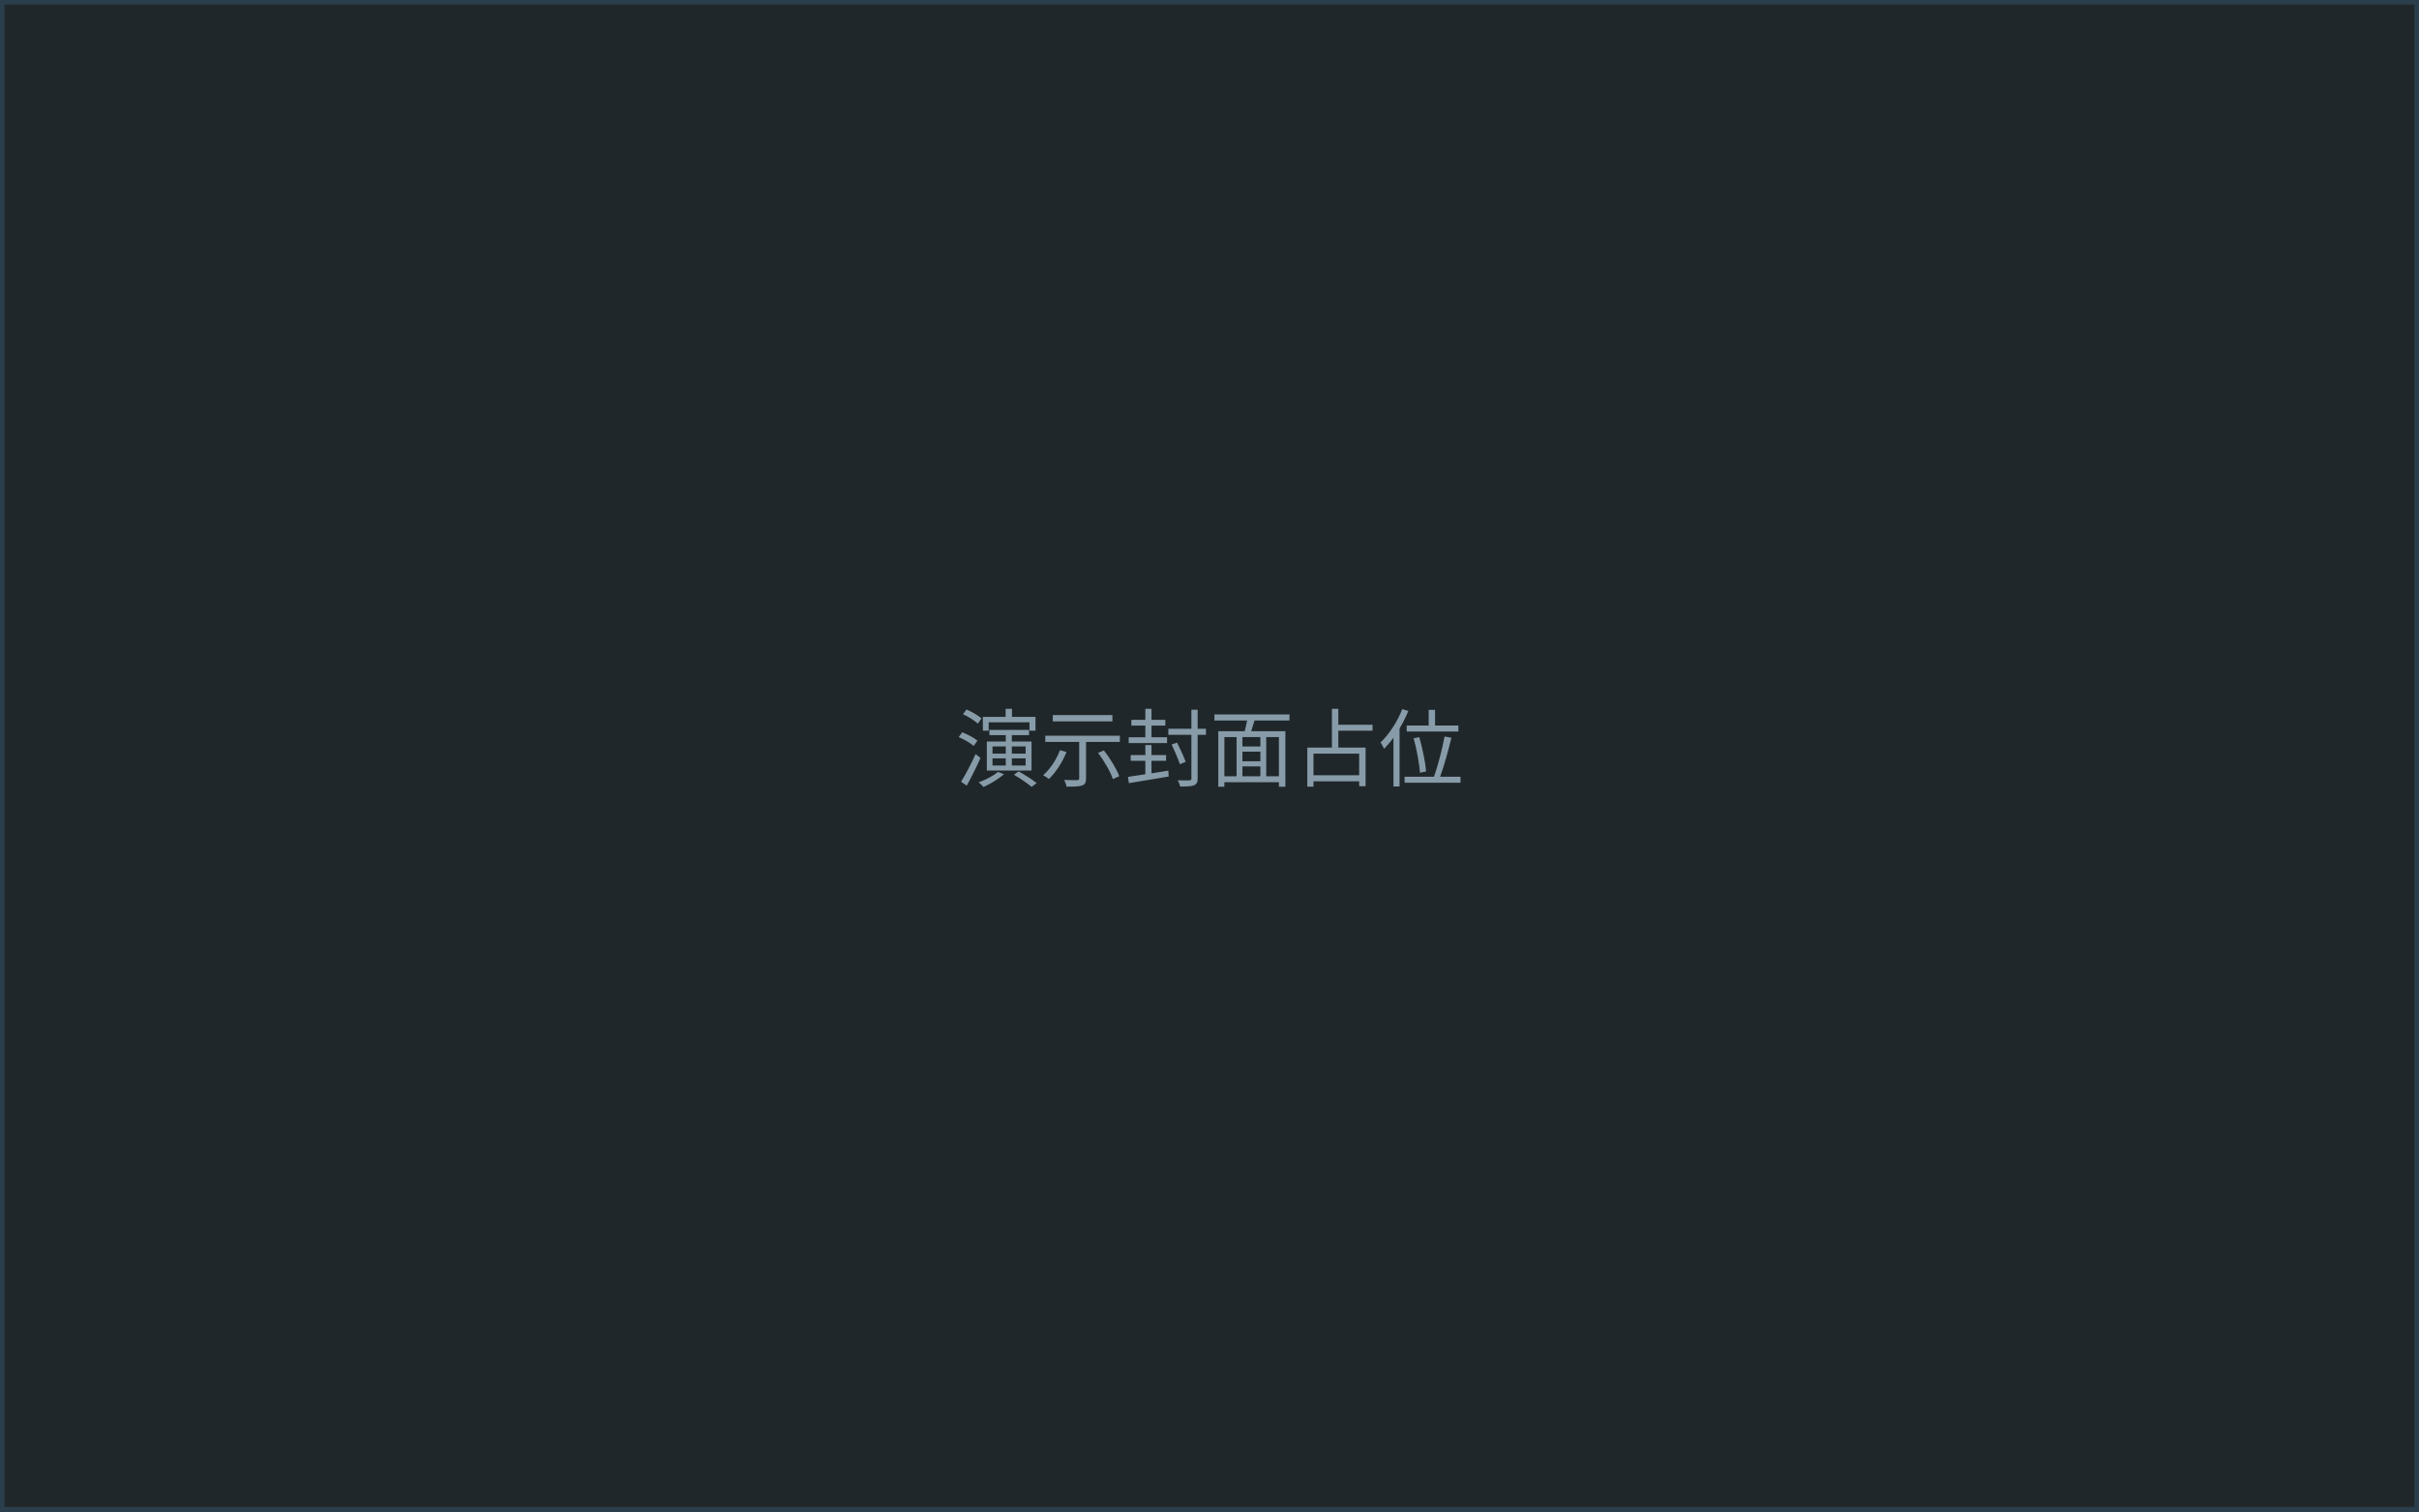
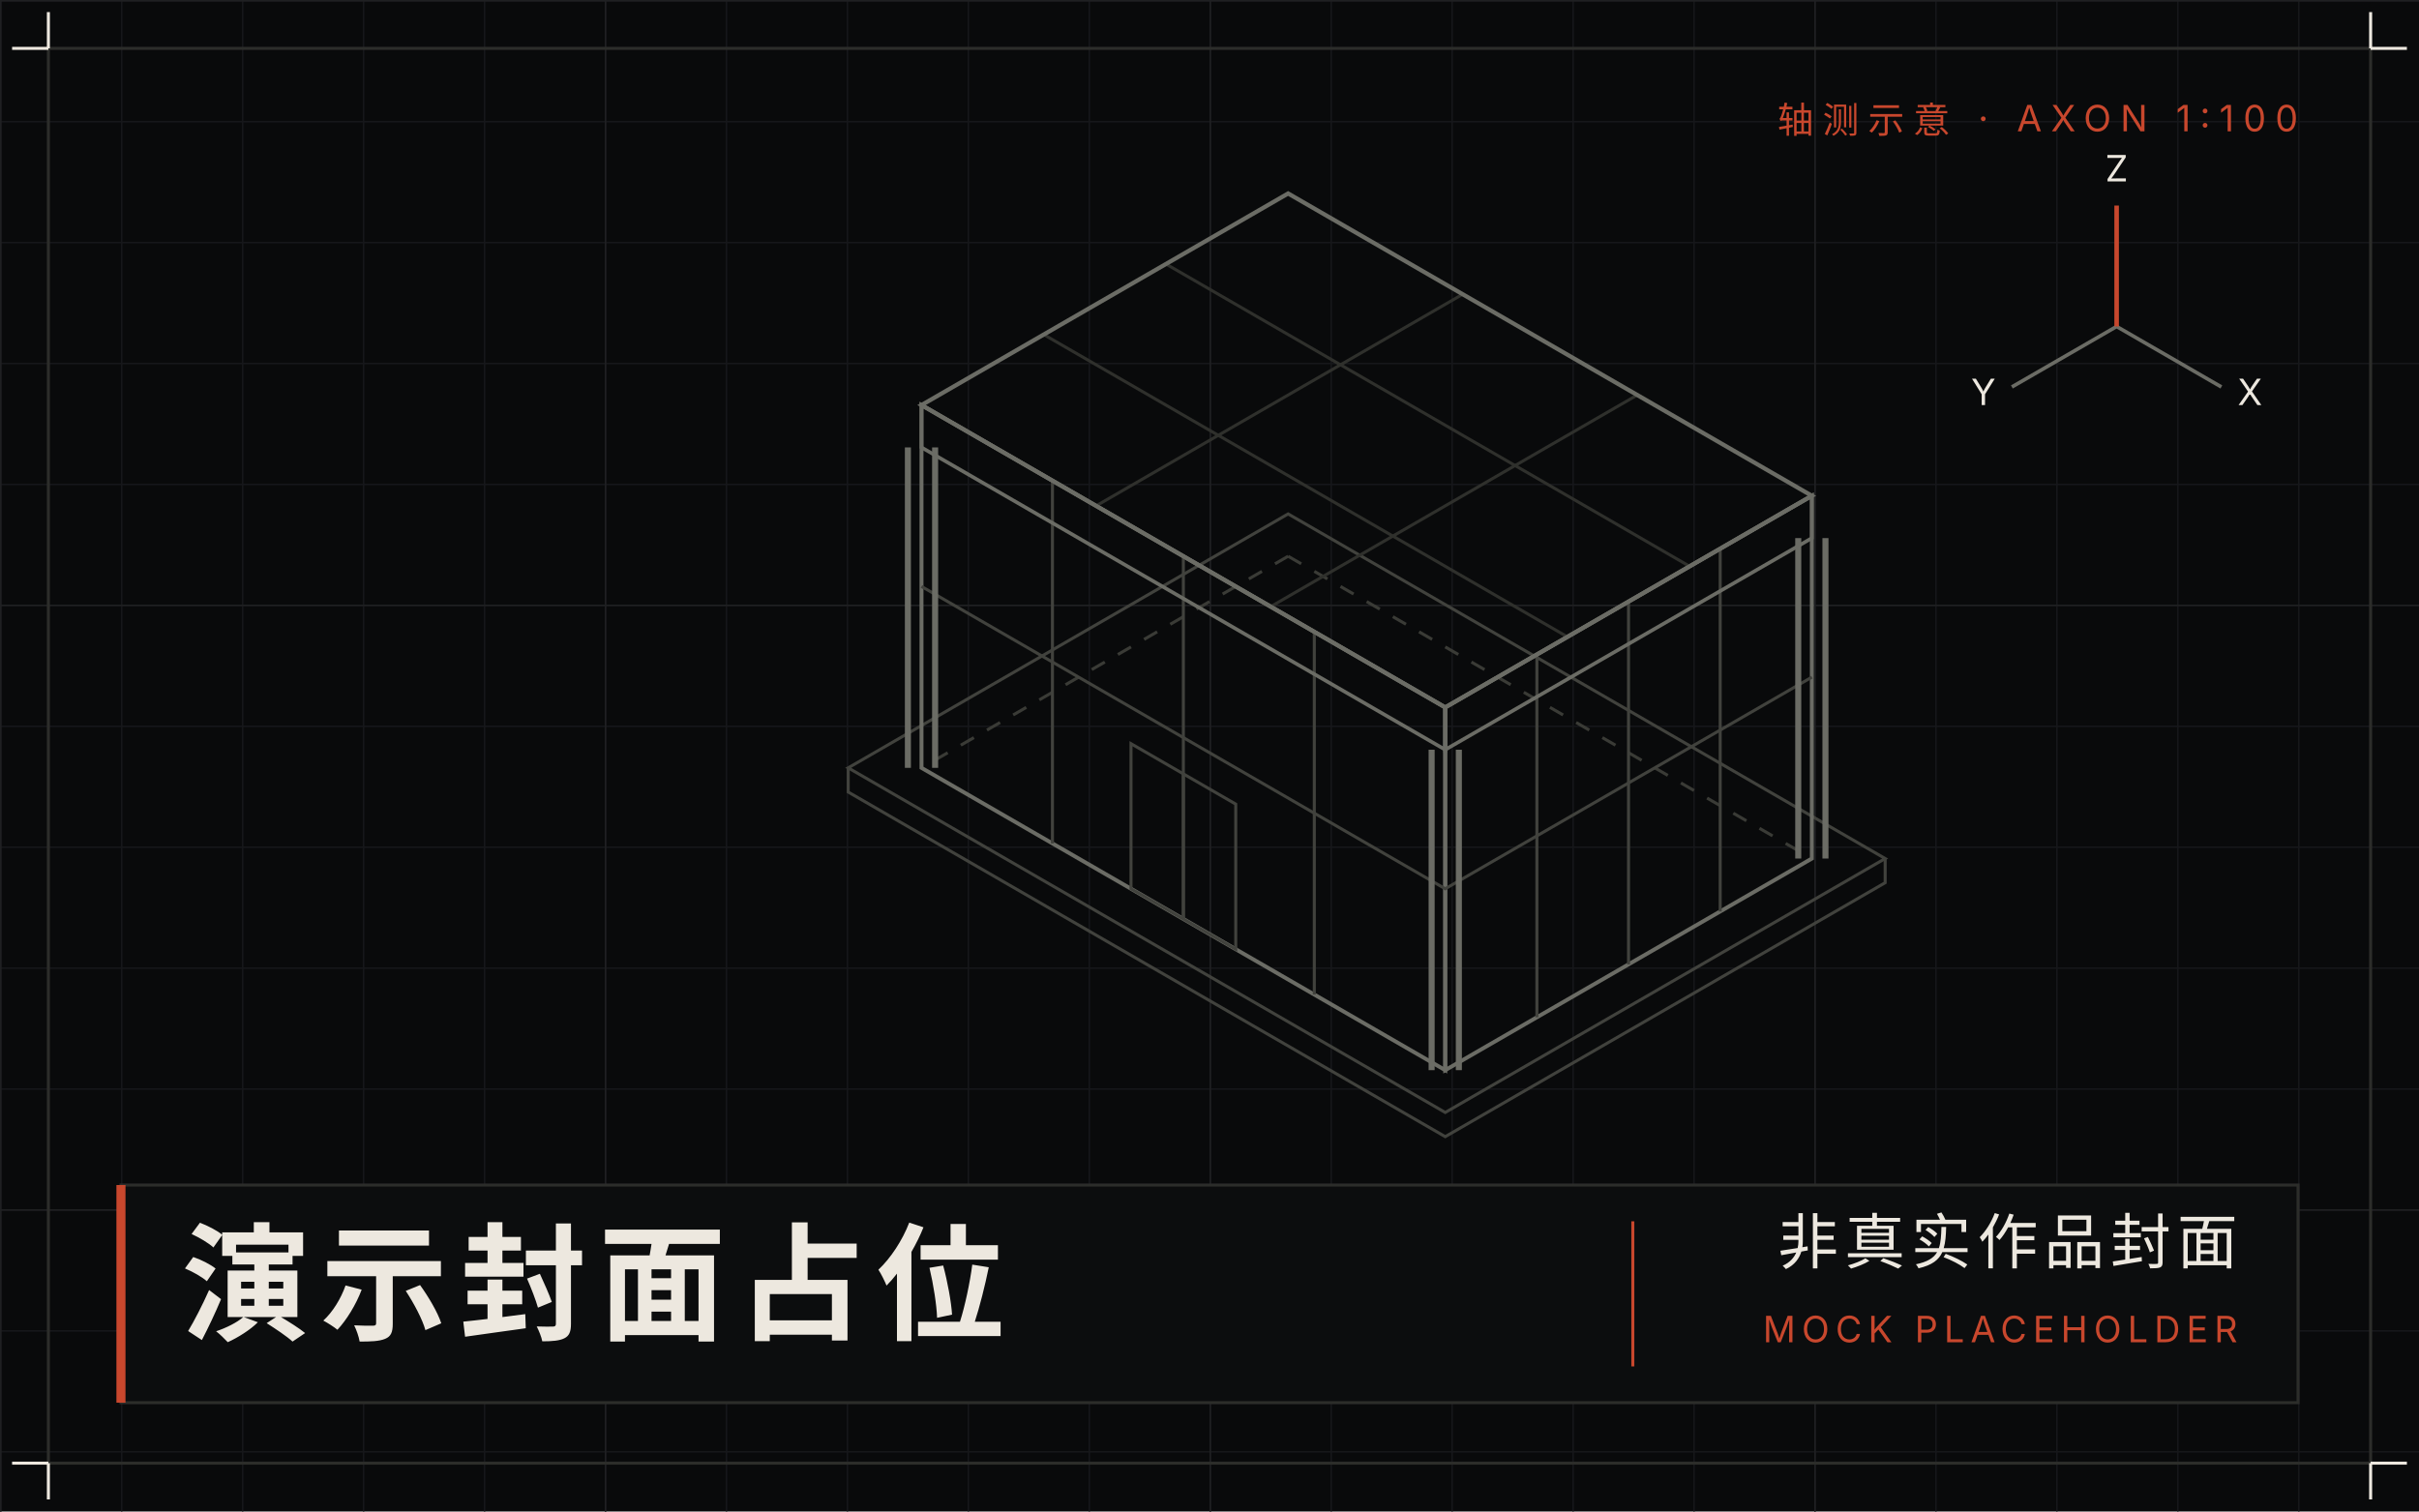
<svg xmlns="http://www.w3.org/2000/svg" viewBox="0 0 800 500" role="img" aria-label="演示封面占位">
-   <rect width="800" height="500" fill="#20272b" />
-   <g fill="none" stroke="#2a3e4b" stroke-width="2">
-     <rect x="0.5" y="0.5" width="799" height="499" />
+   <defs>
+     <pattern id="grid-minor" width="40" height="40" patternUnits="userSpaceOnUse">
+       <path d="M40 0H0V40" fill="none" stroke="#16171a" stroke-width="1" />
+     </pattern>
+     <pattern id="grid-major" width="200" height="200" patternUnits="userSpaceOnUse">
+       <path d="M200 0H0V200" fill="none" stroke="#1f2022" stroke-width="1" />
+     </pattern>
+   </defs>
+   <rect width="800" height="500" fill="#090a0b" />
+   <rect width="800" height="500" fill="url(#grid-minor)" />
+   <rect width="800" height="500" fill="url(#grid-major)" />
+   <rect x="16" y="16" width="768" height="468" fill="none" stroke="#2c2d2a" stroke-width="1" />
+   <g fill="none" stroke="#ede8df" stroke-width="1">
+     <path d="M16 4V16M4 16H16" />
+     <path d="M784 4V16M784 16H796" />
+     <path d="M16 484V496M4 484H16" />
+     <path d="M784 484V496M784 484H796" />
  </g>
-   <text x="400" y="258" fill="#879ca8" font-family="system-ui, sans-serif" font-size="28" text-anchor="middle">
-     演示封面占位
-   </text>
+   <g fill="none" transform="translate(-44 0)">
+     <path d="M470 170 L667.454 284 L521.961 368 L324.507 254 Z" stroke="#41423d" stroke-width="1" />
+     <path d="M324.507 254V262 L521.961 376 L667.454 292V284" stroke="#41423d" stroke-width="1" />
+     <path d="M470 184 L643.205 284M470 184 L348.756 254" stroke="#3a3b36" stroke-width="1" stroke-dasharray="5 5" />
+     <path d="M348.756 254 L521.961 354V234 L348.756 134 Z" stroke="#6b6c65" stroke-width="1.3" />
+     <path d="M643.205 284 L521.961 354V234 L643.205 164 Z" stroke="#6b6c65" stroke-width="1.3" />
+     <g stroke="#41423d" stroke-width="1">
+       <path d="M612.894 301.5V181.5M582.583 319V199M552.272 336.5V216.5" />
+       <path d="M392.057 279V159M435.359 304V184M478.66 329V209" />
+       <path d="M643.205 224L521.961 294L348.756 194" />
+     </g>
+     <path d="M418.038 294 L452.679 314V266 L418.038 246 Z" stroke="#41423d" stroke-width="1" />
+     <path d="M435.359 304V256" stroke="#41423d" stroke-width="1" />
+     <g stroke="#6b6c65" stroke-width="2">
+       <path d="M638.705 284V178M647.705 284V178" />
+       <path d="M517.461 354V248M526.461 354V248" />
+       <path d="M344.256 254V148M353.256 254V148" />
+     </g>
+     <g stroke="#2f302c" stroke-width="1">
+       <path d="M429.585 87.333 L602.79 187.333M389.171 110.667 L562.376 210.667" />
+       <path d="M527.735 97.333 L406.491 167.333M585.47 130.667 L464.226 200.667" />
+     </g>
+     <g stroke="#6b6c65">
+       <path d="M470 64 L643.205 164 L521.961 234 L348.756 134 Z" stroke-width="1.4" />
+       <path d="M643.205 164 L521.961 234V248 L643.205 178 Z" stroke-width="1.2" />
+       <path d="M348.756 134 L521.961 234V248 L348.756 148 Z" stroke-width="1.2" />
+     </g>
+   </g>
+   <g>
+     <path d="M700 108 L734.641 128M700 108 L665.359 128" fill="none" stroke="#6b6c65" stroke-width="1.2" />
+     <path d="M700 108V68" fill="none" stroke="#c8472d" stroke-width="1.5" />
+     <g font-family="'PingFang SC','Hiragino Sans GB','Microsoft YaHei','Noto Sans SC','Source Han Sans SC',system-ui,-apple-system,'Segoe UI',sans-serif" font-size="12" fill="#ede8df">
+       <text x="740" y="134">X</text>
+       <text x="660" y="134" text-anchor="end">Y</text>
+       <text x="700" y="60" text-anchor="middle">Z</text>
+     </g>
+     <text x="760" y="44" text-anchor="end" fill="#c8472d" font-family="'PingFang SC','Hiragino Sans GB','Microsoft YaHei','Noto Sans SC','Source Han Sans SC',system-ui,-apple-system,'Segoe UI',sans-serif" font-size="12" letter-spacing="3">轴测示意 · AXON 1:100</text>
+   </g>
+   <g>
+     <rect x="40" y="392" width="720" height="72" fill="#0c0d0e" stroke="#2c2d2a" stroke-width="1" />
+     <path d="M40 392V464" stroke="#c8472d" stroke-width="3" />
+     <path d="M540 404V452" stroke="#c8472d" stroke-width="1" />
+     <text x="60" y="440" fill="#ede8df" font-family="'PingFang SC','Hiragino Sans GB','Microsoft YaHei','Noto Sans SC','Source Han Sans SC',system-ui,-apple-system,'Segoe UI',sans-serif" font-size="42" font-weight="600" letter-spacing="4">演示封面占位</text>
+     <text x="740" y="418" text-anchor="end" fill="#ede8df" font-family="'PingFang SC','Hiragino Sans GB','Microsoft YaHei','Noto Sans SC','Source Han Sans SC',system-ui,-apple-system,'Segoe UI',sans-serif" font-size="20" letter-spacing="2">非真实作品封面</text>
+     <text x="740" y="444" text-anchor="end" fill="#c8472d" font-family="'PingFang SC','Hiragino Sans GB','Microsoft YaHei','Noto Sans SC','Source Han Sans SC',system-ui,-apple-system,'Segoe UI',sans-serif" font-size="12" letter-spacing="2">MOCK PLACEHOLDER</text>
+   </g>
</svg>
